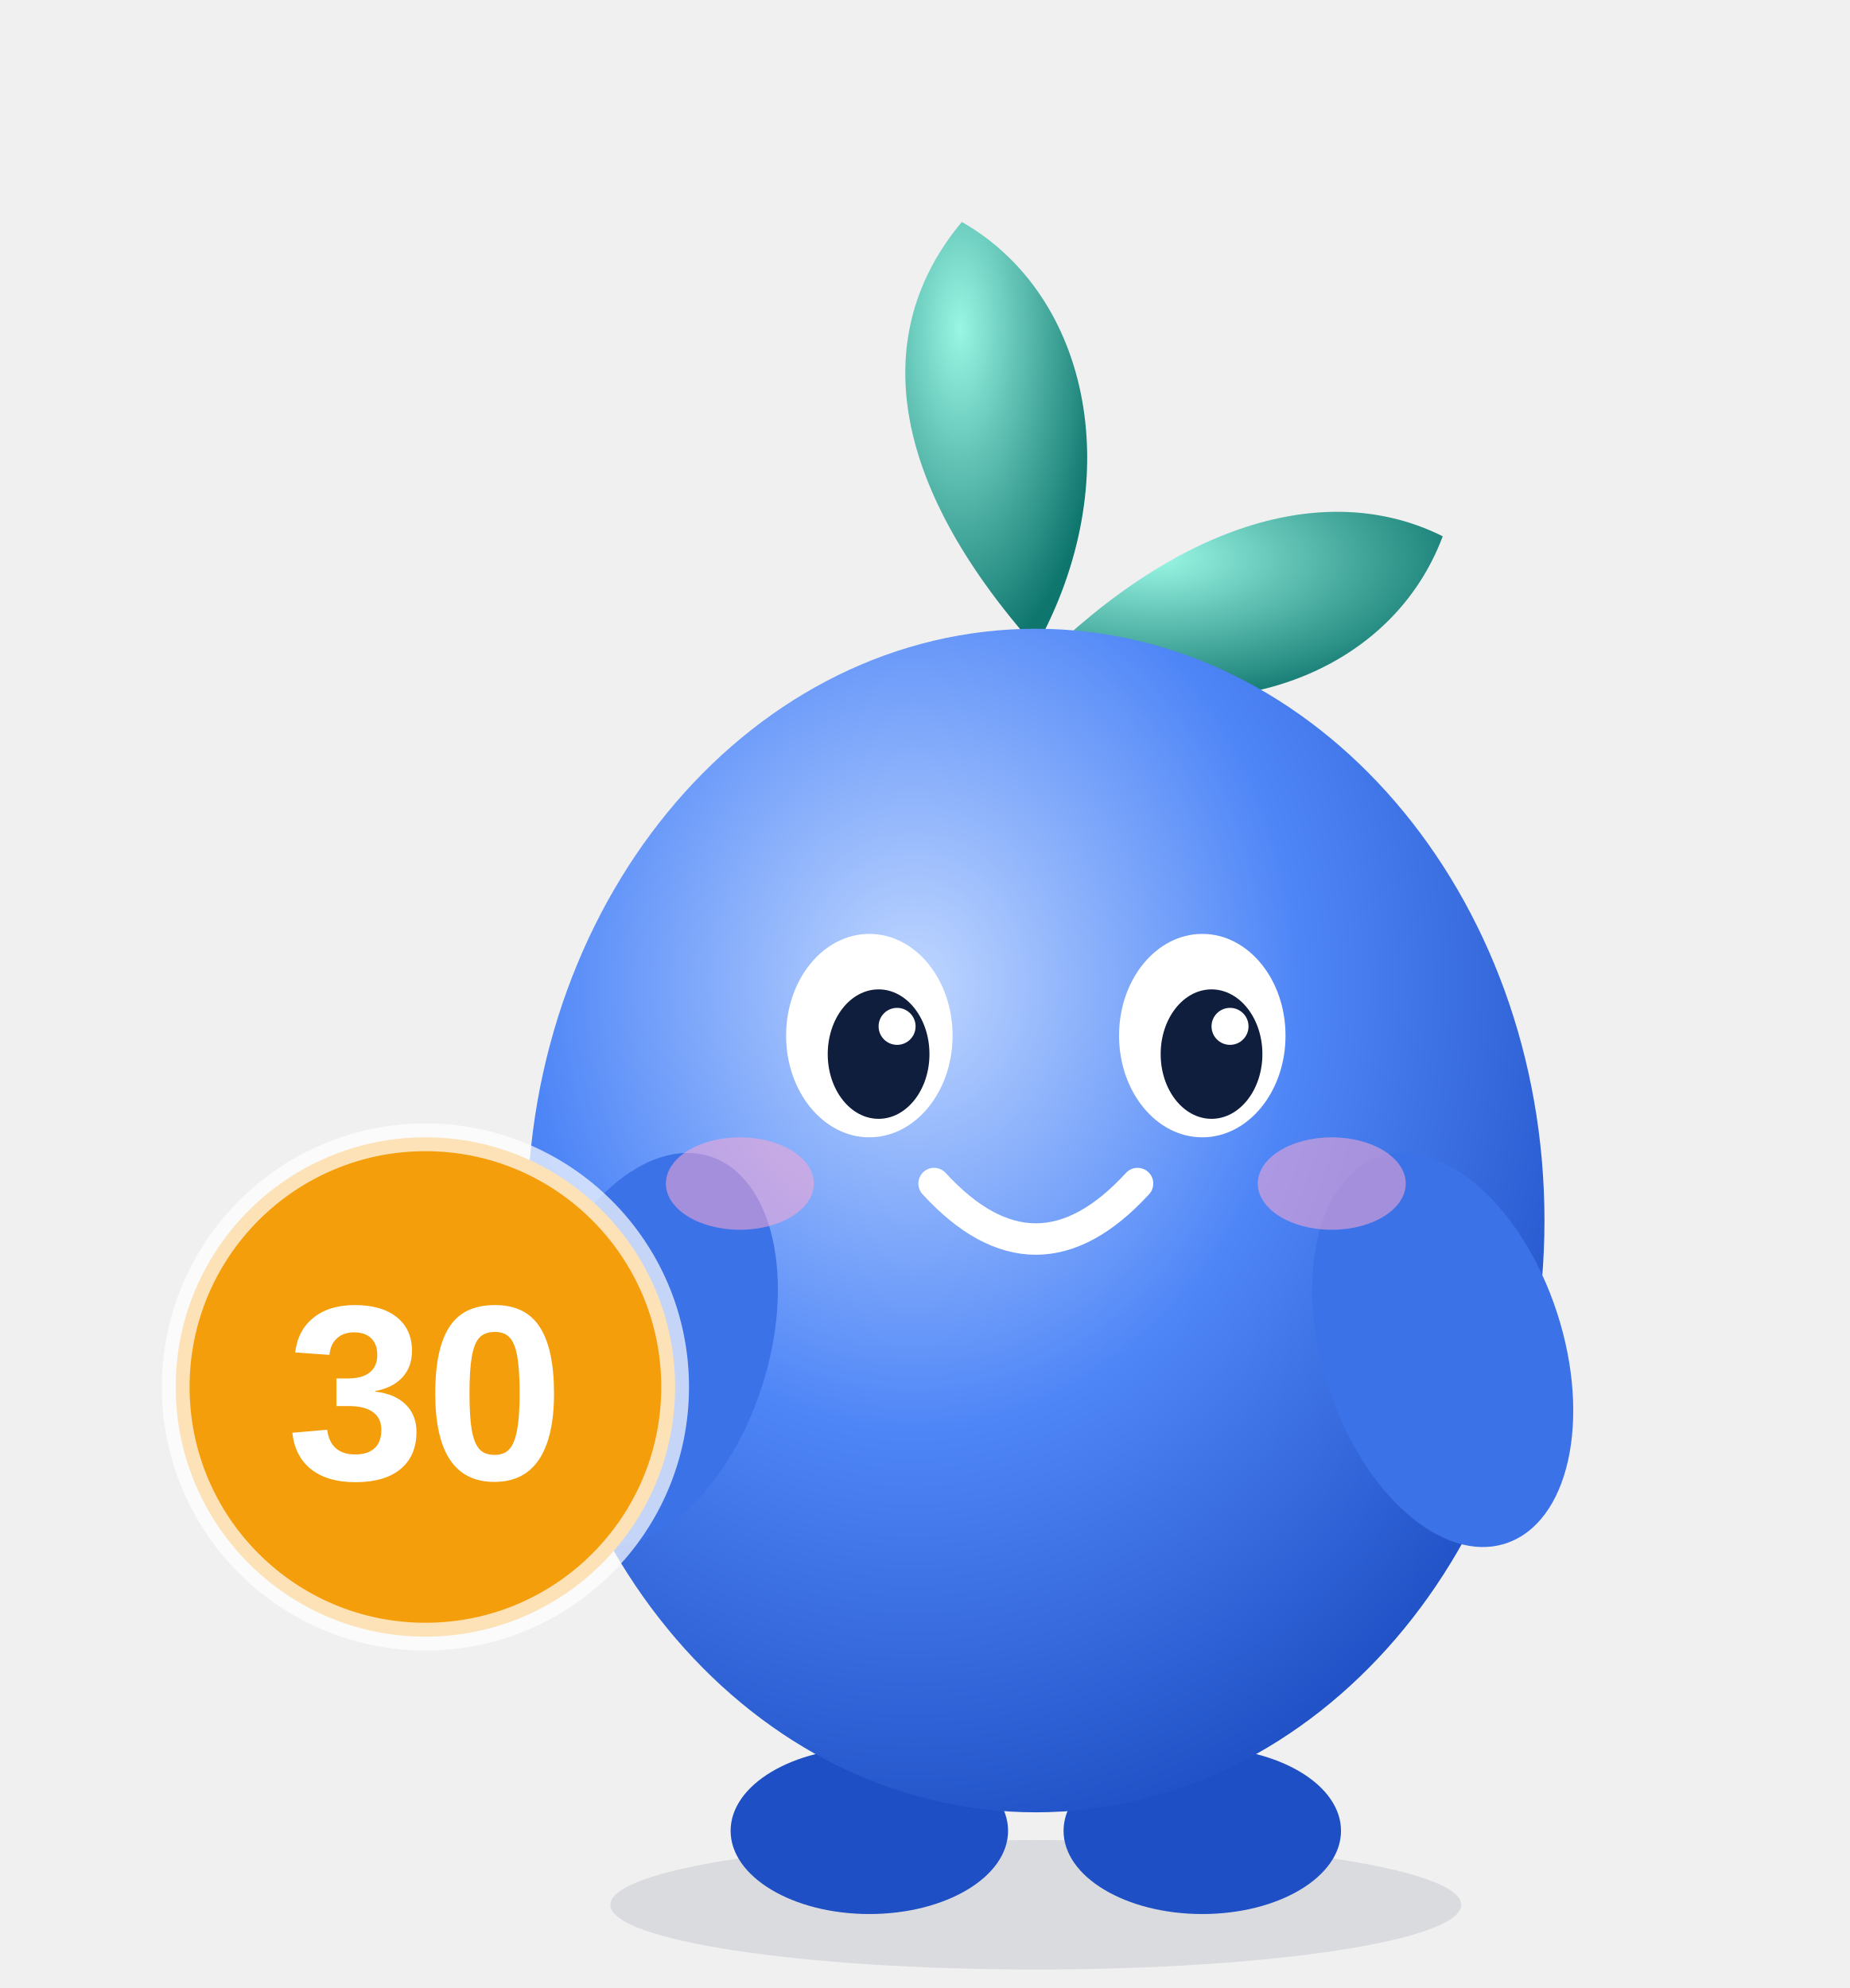
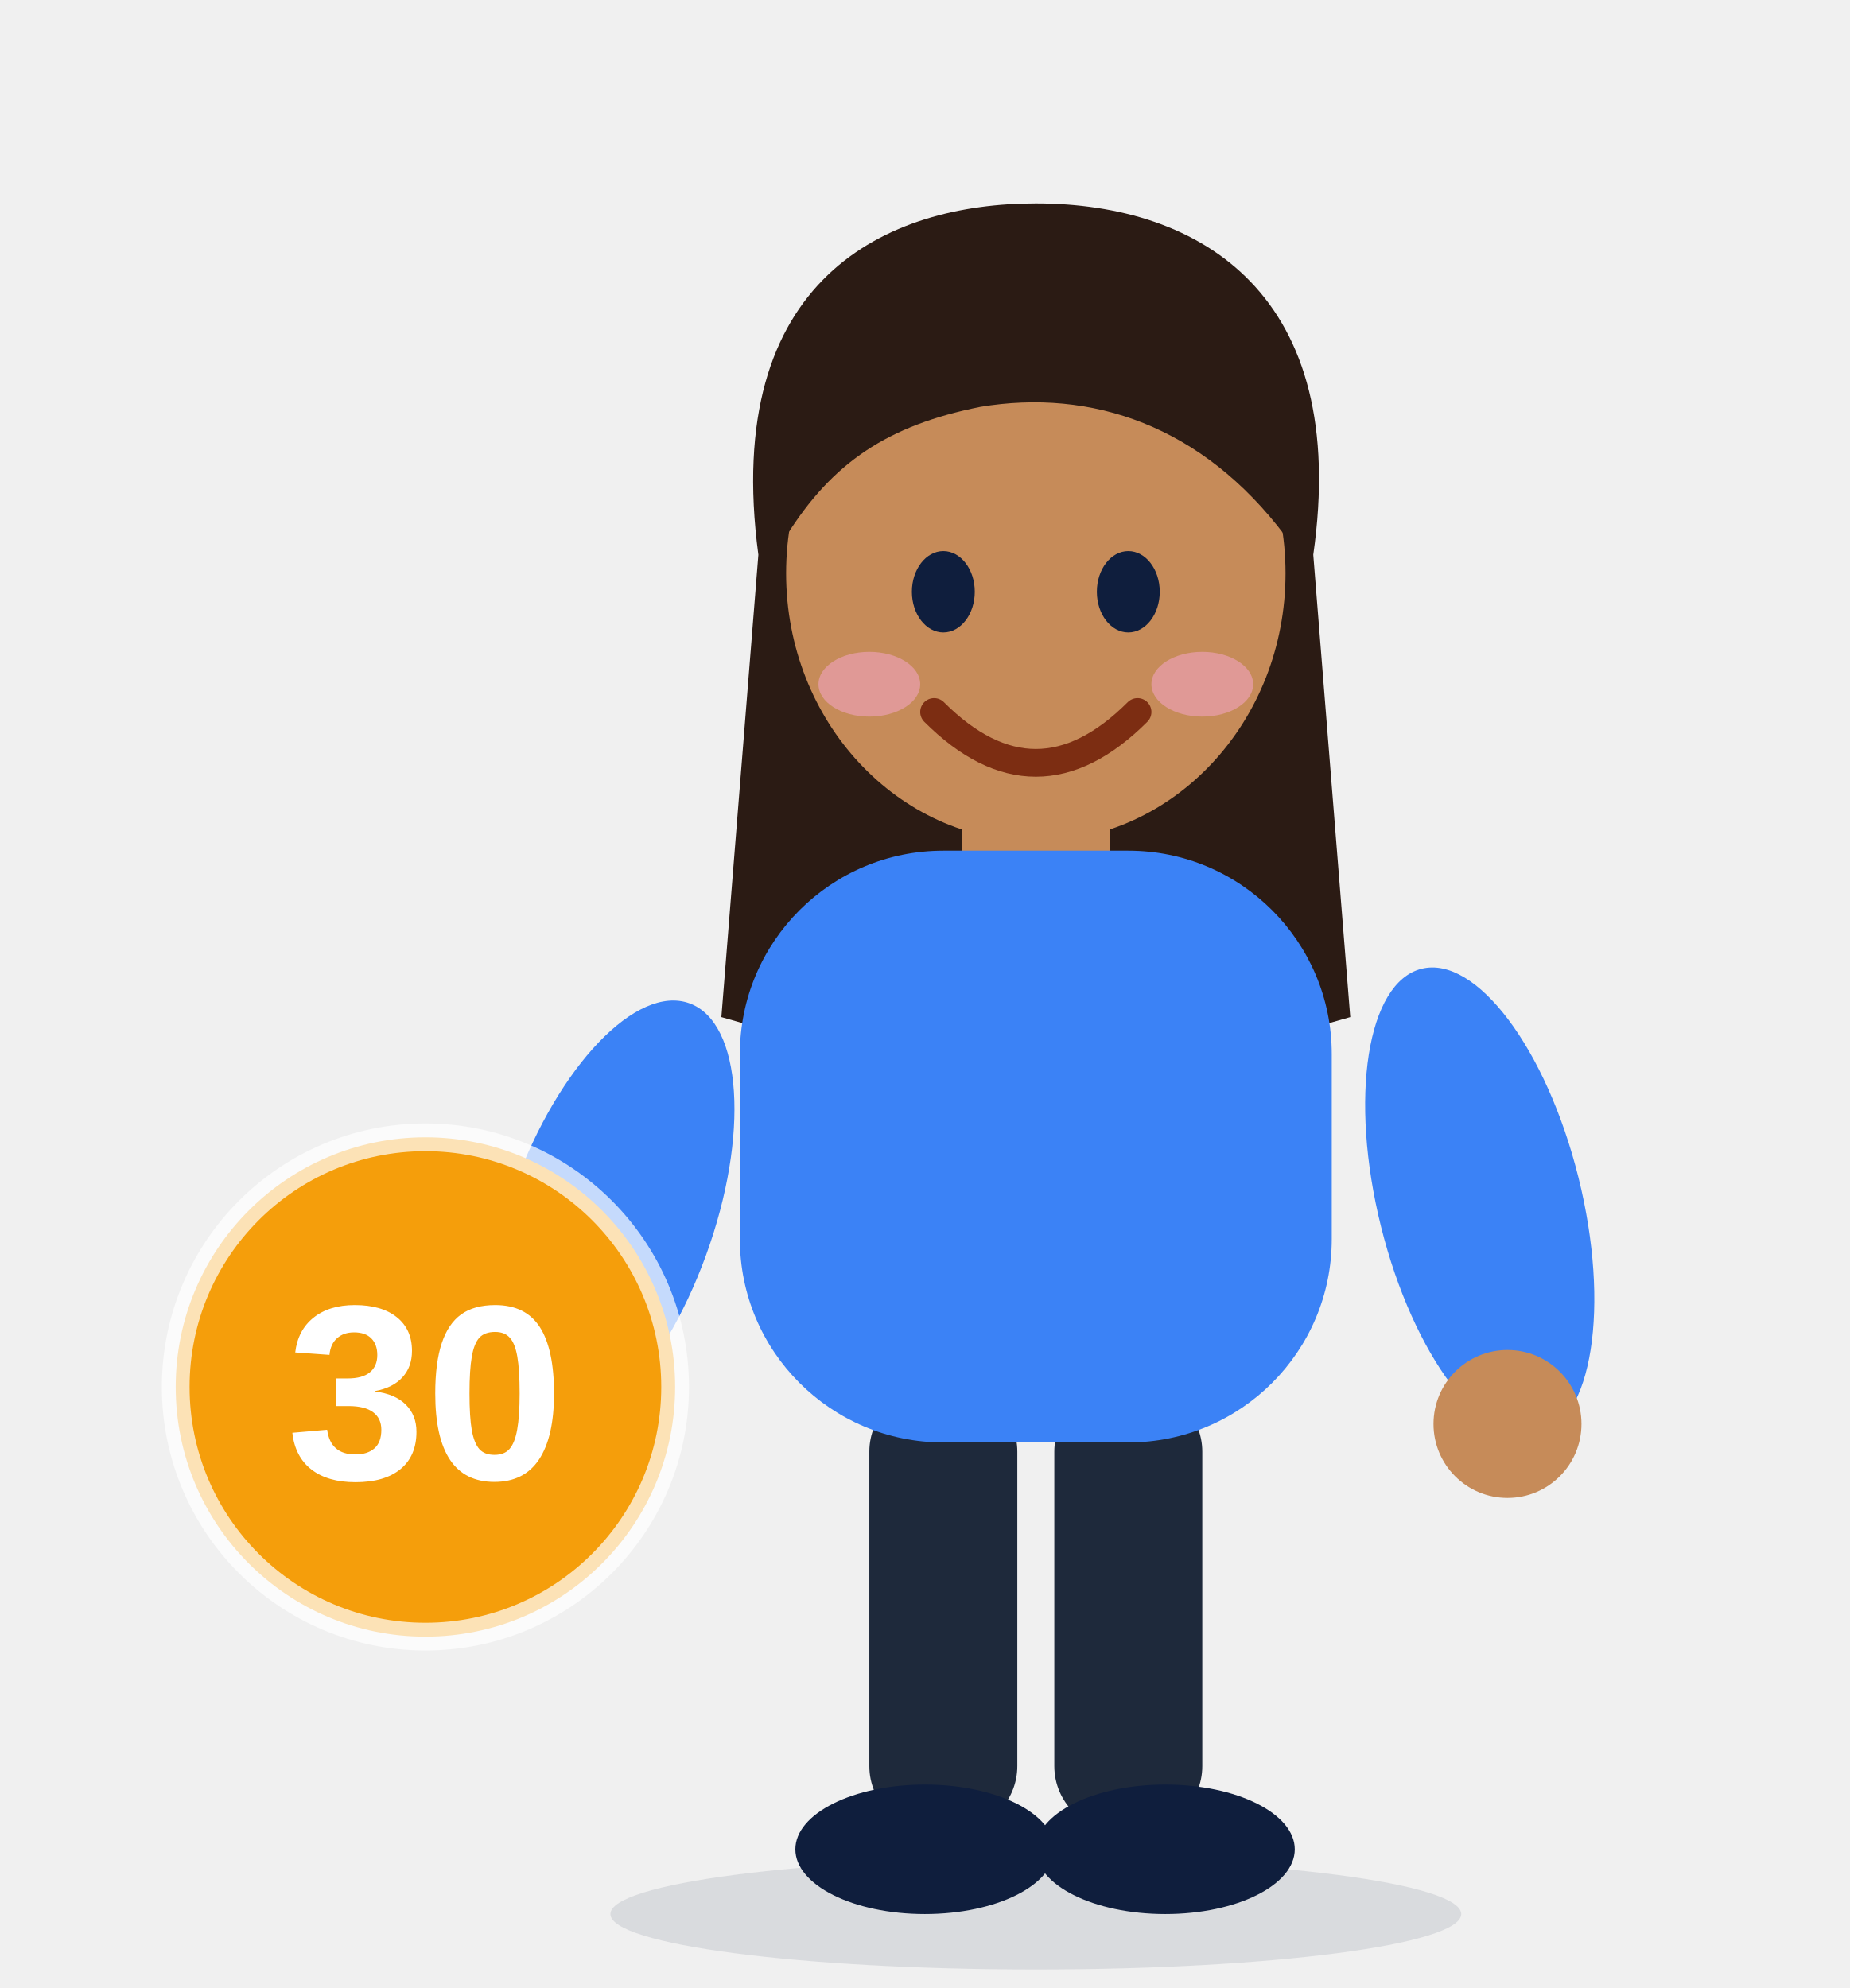
<svg xmlns="http://www.w3.org/2000/svg" viewBox="0 0 200 215">
-   <defs>
-     <radialGradient id="b" cx="38%" cy="30%" r="75%">
-       <stop offset="0" stop-color="#BFD6FF" />
-       <stop offset=".5" stop-color="#4F86F7" />
-       <stop offset="1" stop-color="#1E4FC4" />
-     </radialGradient>
-     <radialGradient id="l" cx="30%" cy="25%" r="80%">
-       <stop offset="0" stop-color="#99F6E4" />
-       <stop offset="1" stop-color="#0F766E" />
-     </radialGradient>
-   </defs>
-   <ellipse cx="112" cy="206" rx="46" ry="7" fill="#0F1E3D" opacity=".10" />
-   <ellipse cx="94" cy="198" rx="15" ry="9" fill="#1E4FC4" />
-   <ellipse cx="130" cy="198" rx="15" ry="9" fill="#1E4FC4" />
-   <path d="M112 70 C96 52 94 36 104 24 C118 32 122 52 112 70Z" fill="url(#l)" />
-   <path d="M112 72 C128 56 144 52 156 58 C150 74 130 80 112 72Z" fill="url(#l)" />
-   <ellipse cx="112" cy="132" rx="55" ry="64" fill="url(#b)" />
-   <ellipse cx="156" cy="146" rx="13" ry="22" fill="#3B72E8" transform="rotate(-18 156 146)" />
-   <ellipse cx="70" cy="146" rx="13" ry="22" fill="#3B72E8" transform="rotate(18 70 146)" />
-   <ellipse cx="94" cy="112" rx="9" ry="11" fill="#fff" />
-   <ellipse cx="130" cy="112" rx="9" ry="11" fill="#fff" />
-   <ellipse cx="95" cy="114" rx="5.5" ry="7" fill="#0F1E3D" />
-   <ellipse cx="131" cy="114" rx="5.5" ry="7" fill="#0F1E3D" />
-   <circle cx="97" cy="111" r="2" fill="#fff" />
-   <circle cx="133" cy="111" r="2" fill="#fff" />
-   <ellipse cx="80" cy="128" rx="8" ry="5" fill="#F9A8D4" opacity=".55" />
-   <ellipse cx="144" cy="128" rx="8" ry="5" fill="#F9A8D4" opacity=".55" />
-   <path d="M101 128 Q112 140 123 128" fill="none" stroke="#fff" stroke-width="3.4" stroke-linecap="round" />
+   <ellipse cx="112" cy="207" rx="46" ry="6" fill="#0F1E3D" opacity=".10" />
+   <path d="M82 60 C78 30 96 22 112 22 C130 22 146 32 142 60 L146 110 Q112 120 78 110Z" fill="#2B1B14" />
+   <rect x="94" y="150" width="16" height="48" rx="7" fill="#1E293B" />
+   <rect x="114" y="150" width="16" height="48" rx="7" fill="#1E293B" />
+   <ellipse cx="100" cy="200" rx="14" ry="7" fill="#0F1E3D" />
+   <ellipse cx="126" cy="200" rx="14" ry="7" fill="#0F1E3D" />
+   <rect x="104" y="84" width="16" height="14" rx="6" fill="#C68B59" />
+   <ellipse cx="160" cy="130" rx="11" ry="26" fill="#3B82F6" transform="rotate(-14 160 130)" />
+   <ellipse cx="163" cy="154" rx="8" ry="8" fill="#C68B59" />
+   <rect x="80" y="92" width="64" height="64" rx="22" fill="#3B82F6" />
+   <ellipse cx="66" cy="132" rx="11" ry="25" fill="#3B82F6" transform="rotate(20 66 132)" />
+   <ellipse cx="60" cy="152" rx="8" ry="8" fill="#C68B59" />
+   <ellipse cx="112" cy="62" rx="27" ry="29" fill="#C68B59" />
+   <path d="M85 58 C86 36 100 30 114 30 C128 30 140 38 139 58 C130 46 118 42 106 44 C96 46 90 50 85 58Z" fill="#2B1B14" />
+   <ellipse cx="102" cy="64" rx="3.4" ry="4.4" fill="#0F1E3D" />
+   <ellipse cx="122" cy="64" rx="3.4" ry="4.4" fill="#0F1E3D" />
+   <ellipse cx="94" cy="74" rx="5.5" ry="3.5" fill="#F9A8D4" opacity=".5" />
+   <ellipse cx="130" cy="74" rx="5.5" ry="3.5" fill="#F9A8D4" opacity=".5" />
+   <path d="M101 77 Q112 88 123 77" fill="none" stroke="#7C2D12" stroke-width="3" stroke-linecap="round" />
  <circle cx="46" cy="150" r="27" fill="#F59E0B" />
  <circle cx="46" cy="150" r="27" fill="none" stroke="#fff" stroke-width="3" opacity=".7" />
  <text x="46" y="160" text-anchor="middle" font-family="Arial,sans-serif" font-weight="800" font-size="27" fill="#fff">30</text>
</svg>
